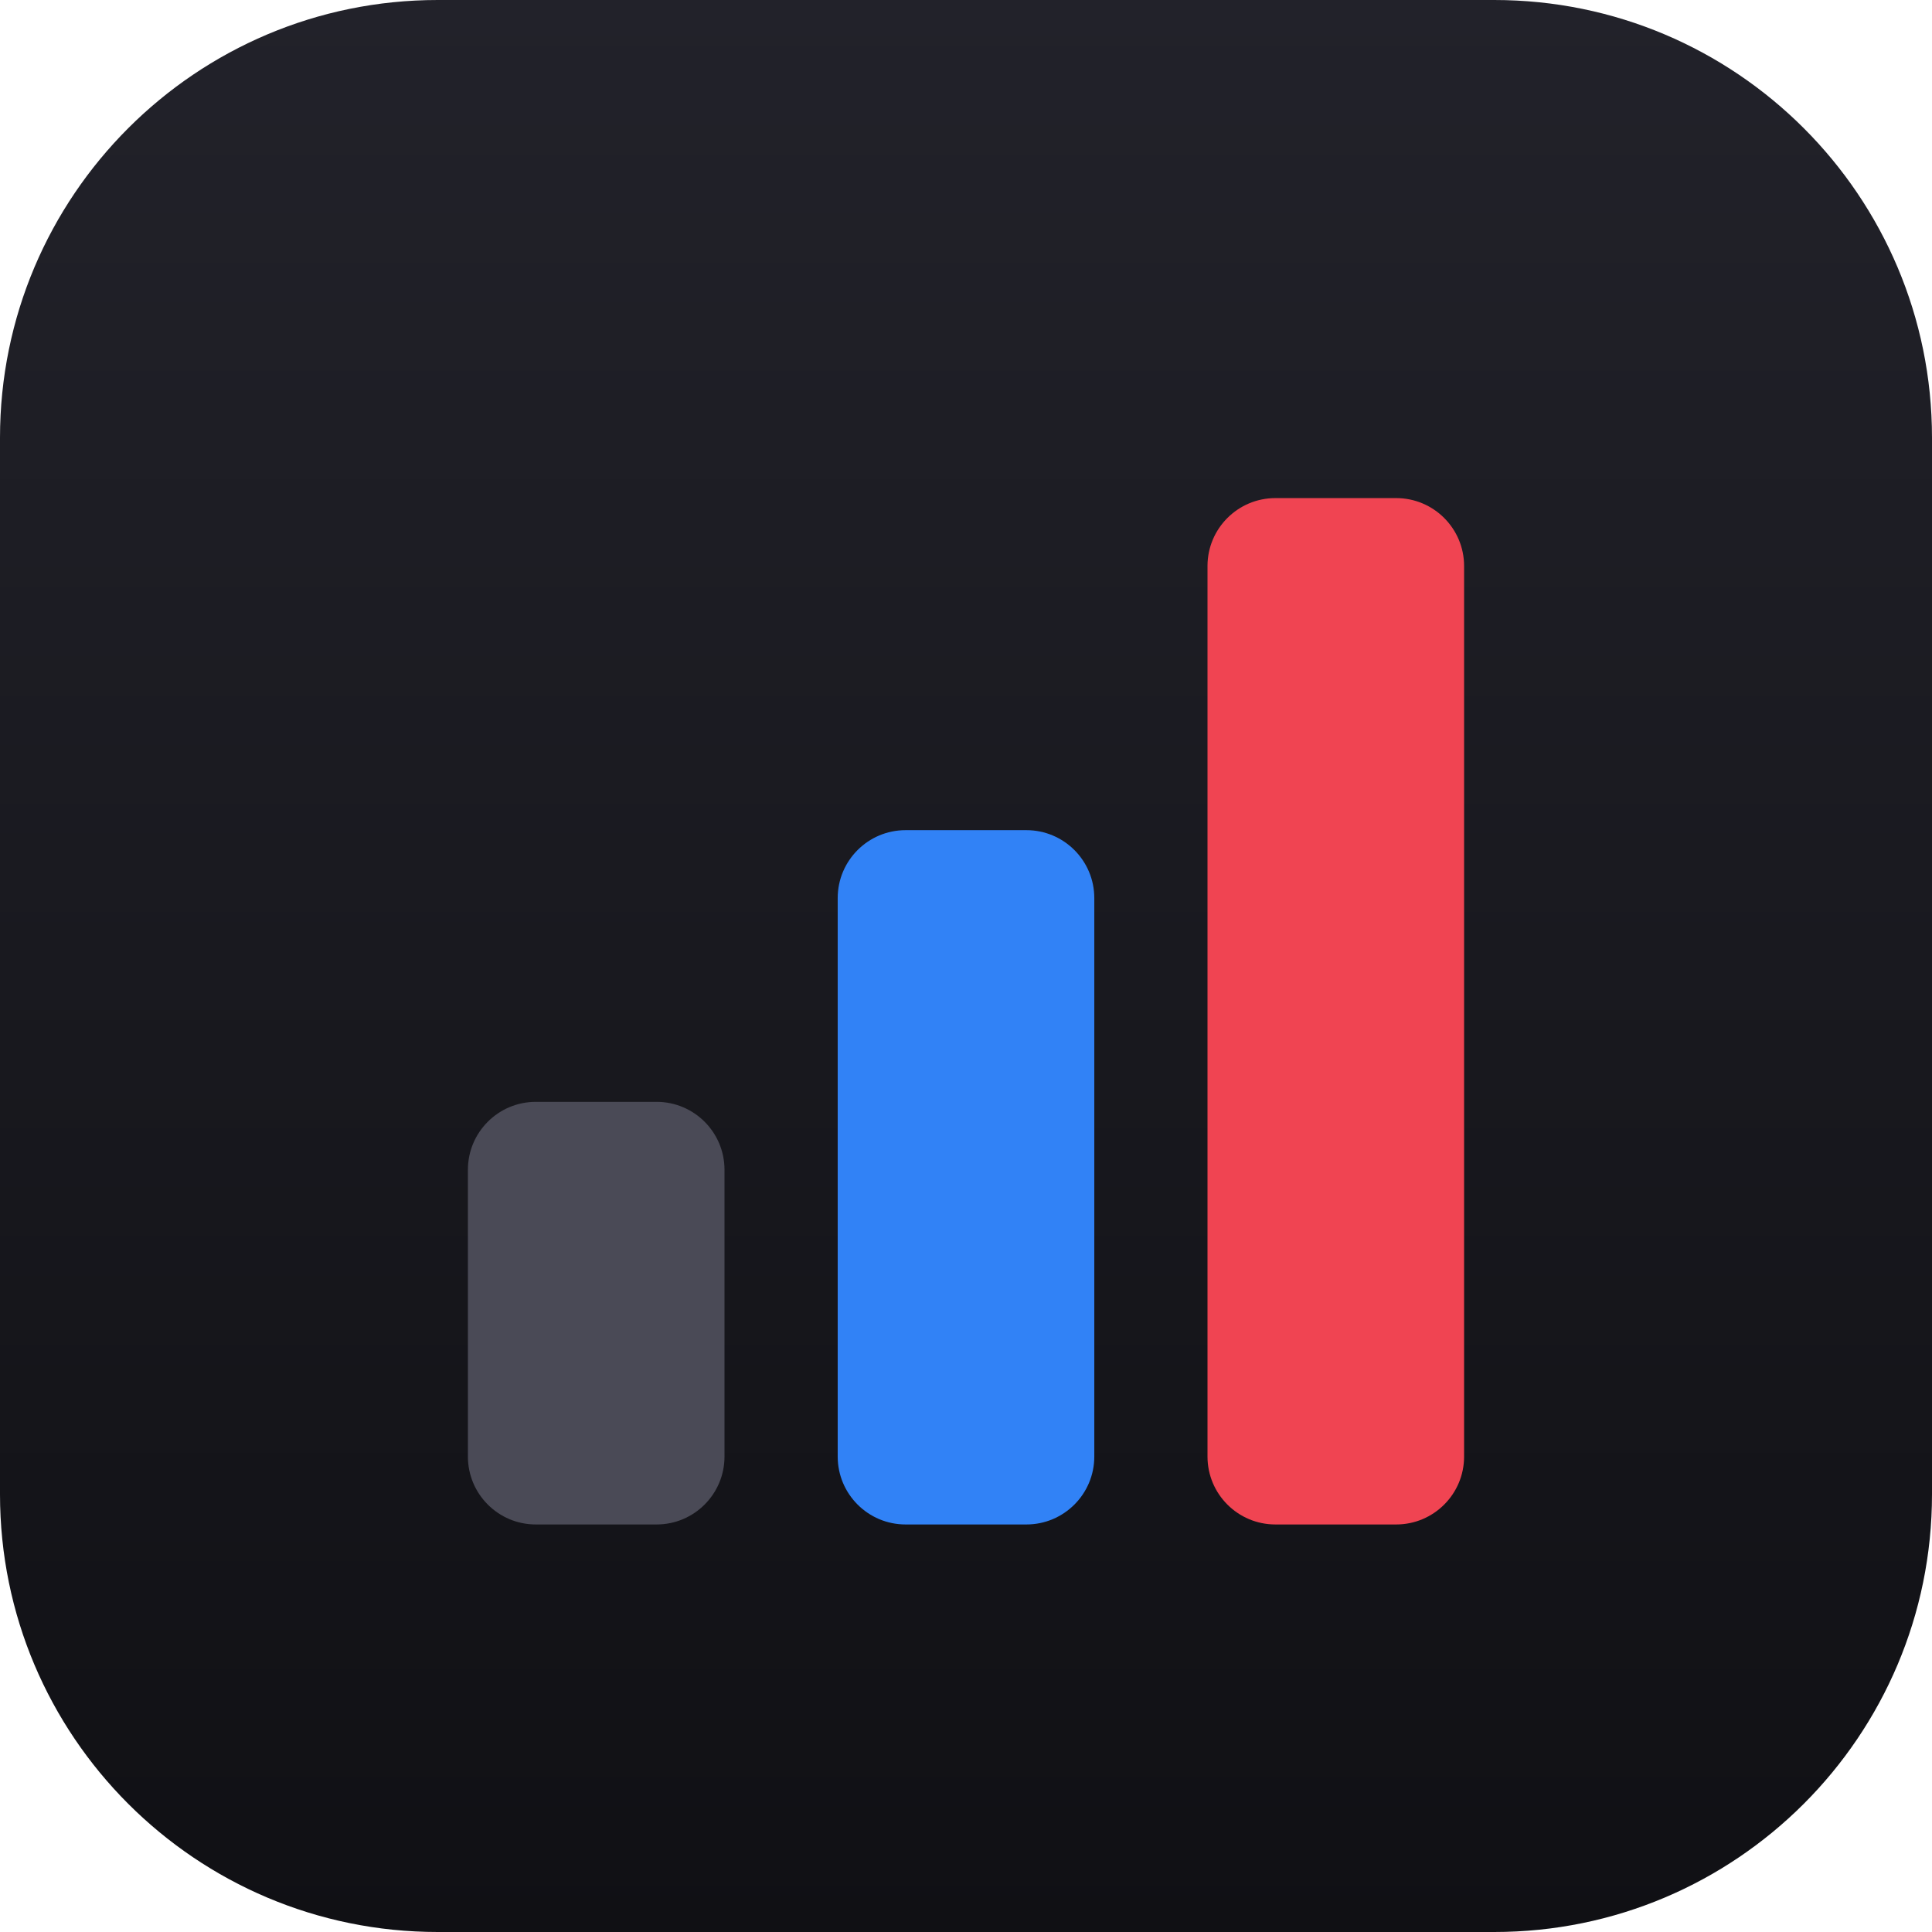
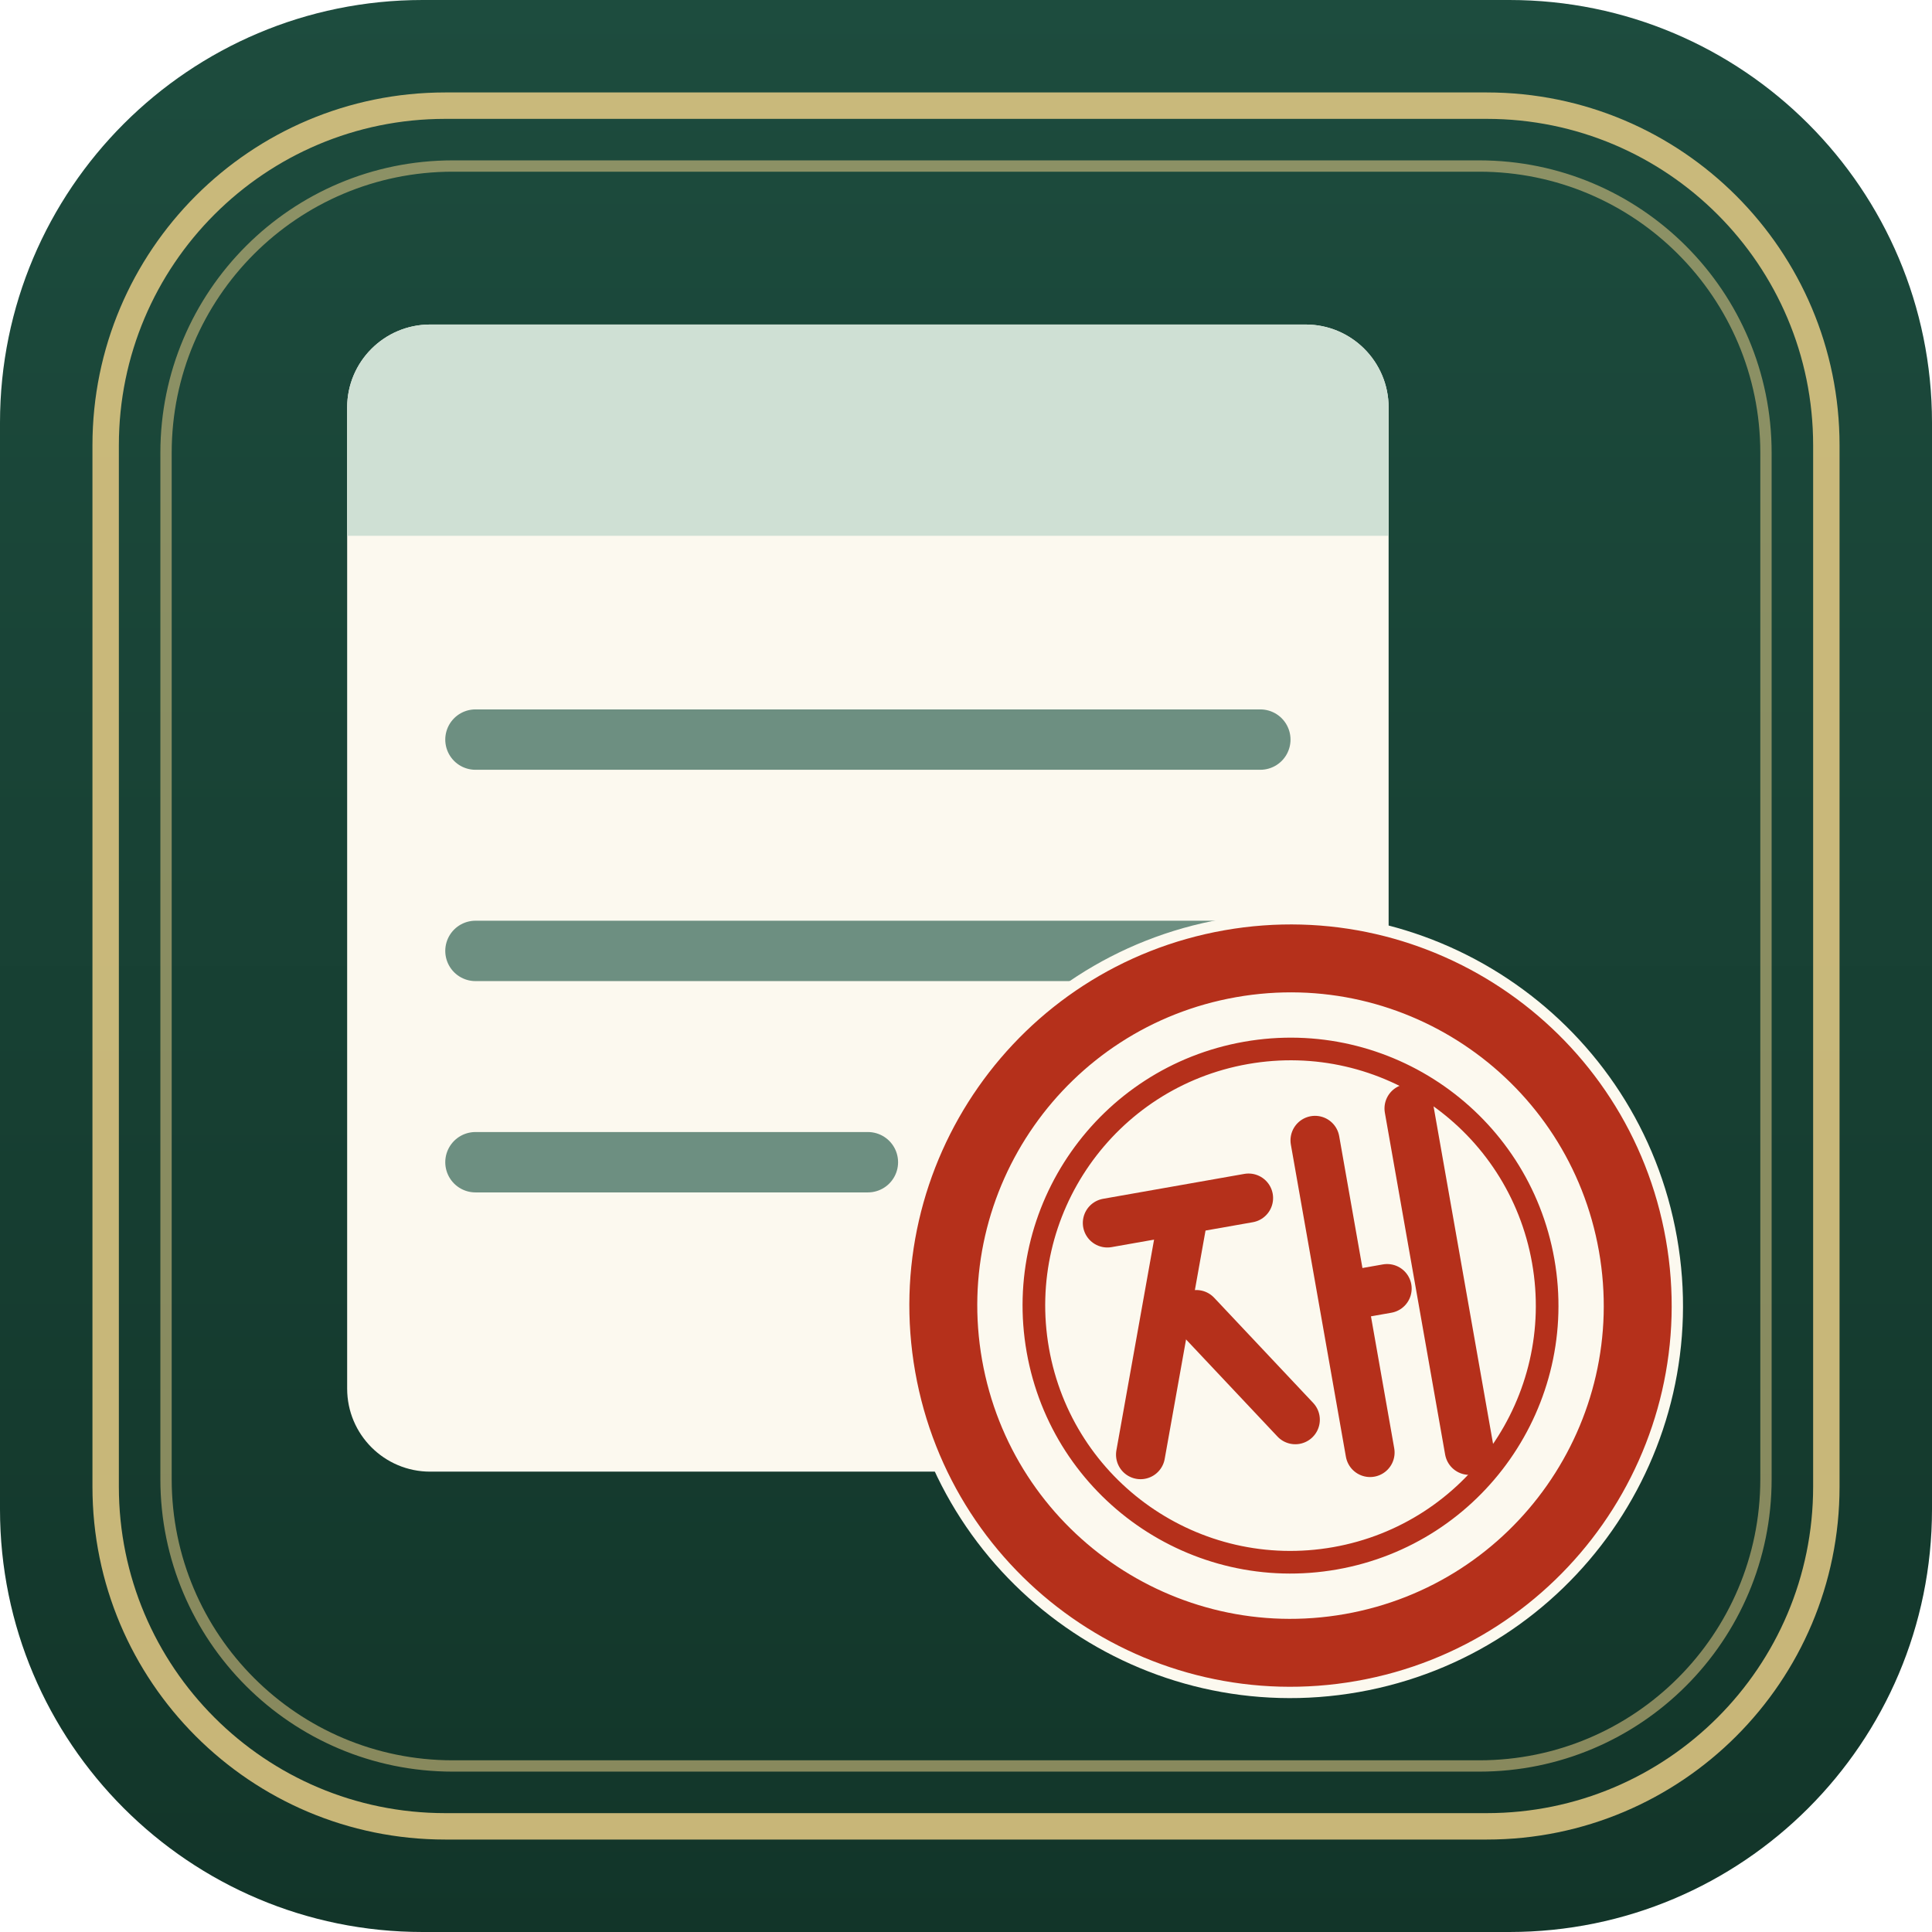
<svg xmlns="http://www.w3.org/2000/svg" viewBox="0 0 512 512">
  <defs>
-     <linearGradient id="bg" x1="0" y1="0" x2="0" y2="1">
-       <stop offset="0" stop-color="#22222a" />
-       <stop offset="1" stop-color="#101014" />
+     <linearGradient id="cover" x1="0" y1="0" x2="0" y2="1">
+       <stop offset="0" stop-color="#1d4c3e" />
+       <stop offset="1" stop-color="#123529" />
    </linearGradient>
+     <g id="mark">
+       <rect x="92" y="86" width="276" height="304" rx="22" fill="#fcf9ef" />
+       <path d="M92 108a22 22 0 0 1 22-22h232a22 22 0 0 1 22 22v34H92z" fill="#cfe0d4" />
+       <path d="M126 196H334M126 252H334M126 308H230" stroke="#6d8f81" stroke-width="16" stroke-linecap="round" />
+       <g transform="rotate(-10 342 346)">
+         <circle cx="342" cy="346" r="104" fill="#fcf9ef" />
+         <circle cx="342" cy="346" r="92" fill="none" stroke="#b5301b" stroke-width="18" />
+         <circle cx="342" cy="346" r="68" fill="none" stroke="#b5301b" stroke-width="6" />
+         <g transform="translate(342 346)" fill="none" stroke="#b5301b" stroke-width="13" stroke-linecap="round" stroke-linejoin="round">
+           <path d="M-44 -30H-6" />
+           <path d="M-24 -28L-46 32" />
+           <path d="M-25 -2L-4 30" />
+           <path d="M14 -42V42M14 0H26" />
+           <path d="M40 -46V46" />
+         </g>
+       </g>
+     </g>
  </defs>
-   <rect width="512" height="512" rx="116" fill="url(#bg)" />
-   <rect x="124" y="292" width="68" height="112" rx="18" fill="#4a4a56" />
-   <rect x="222" y="220" width="68" height="184" rx="18" fill="#3182f6" />
-   <rect x="320" y="132" width="68" height="272" rx="18" fill="#f04452" />
+   <rect width="512" height="512" rx="112" fill="url(#cover)" />
+   <rect x="28" y="28" width="456" height="456" rx="90" fill="none" stroke="#e8cc86" stroke-width="7" opacity="0.85" />
+   <rect x="44" y="44" width="424" height="424" rx="76" fill="none" stroke="#e8cc86" stroke-width="3" opacity="0.55" />
+   <use href="#mark" />
</svg>
